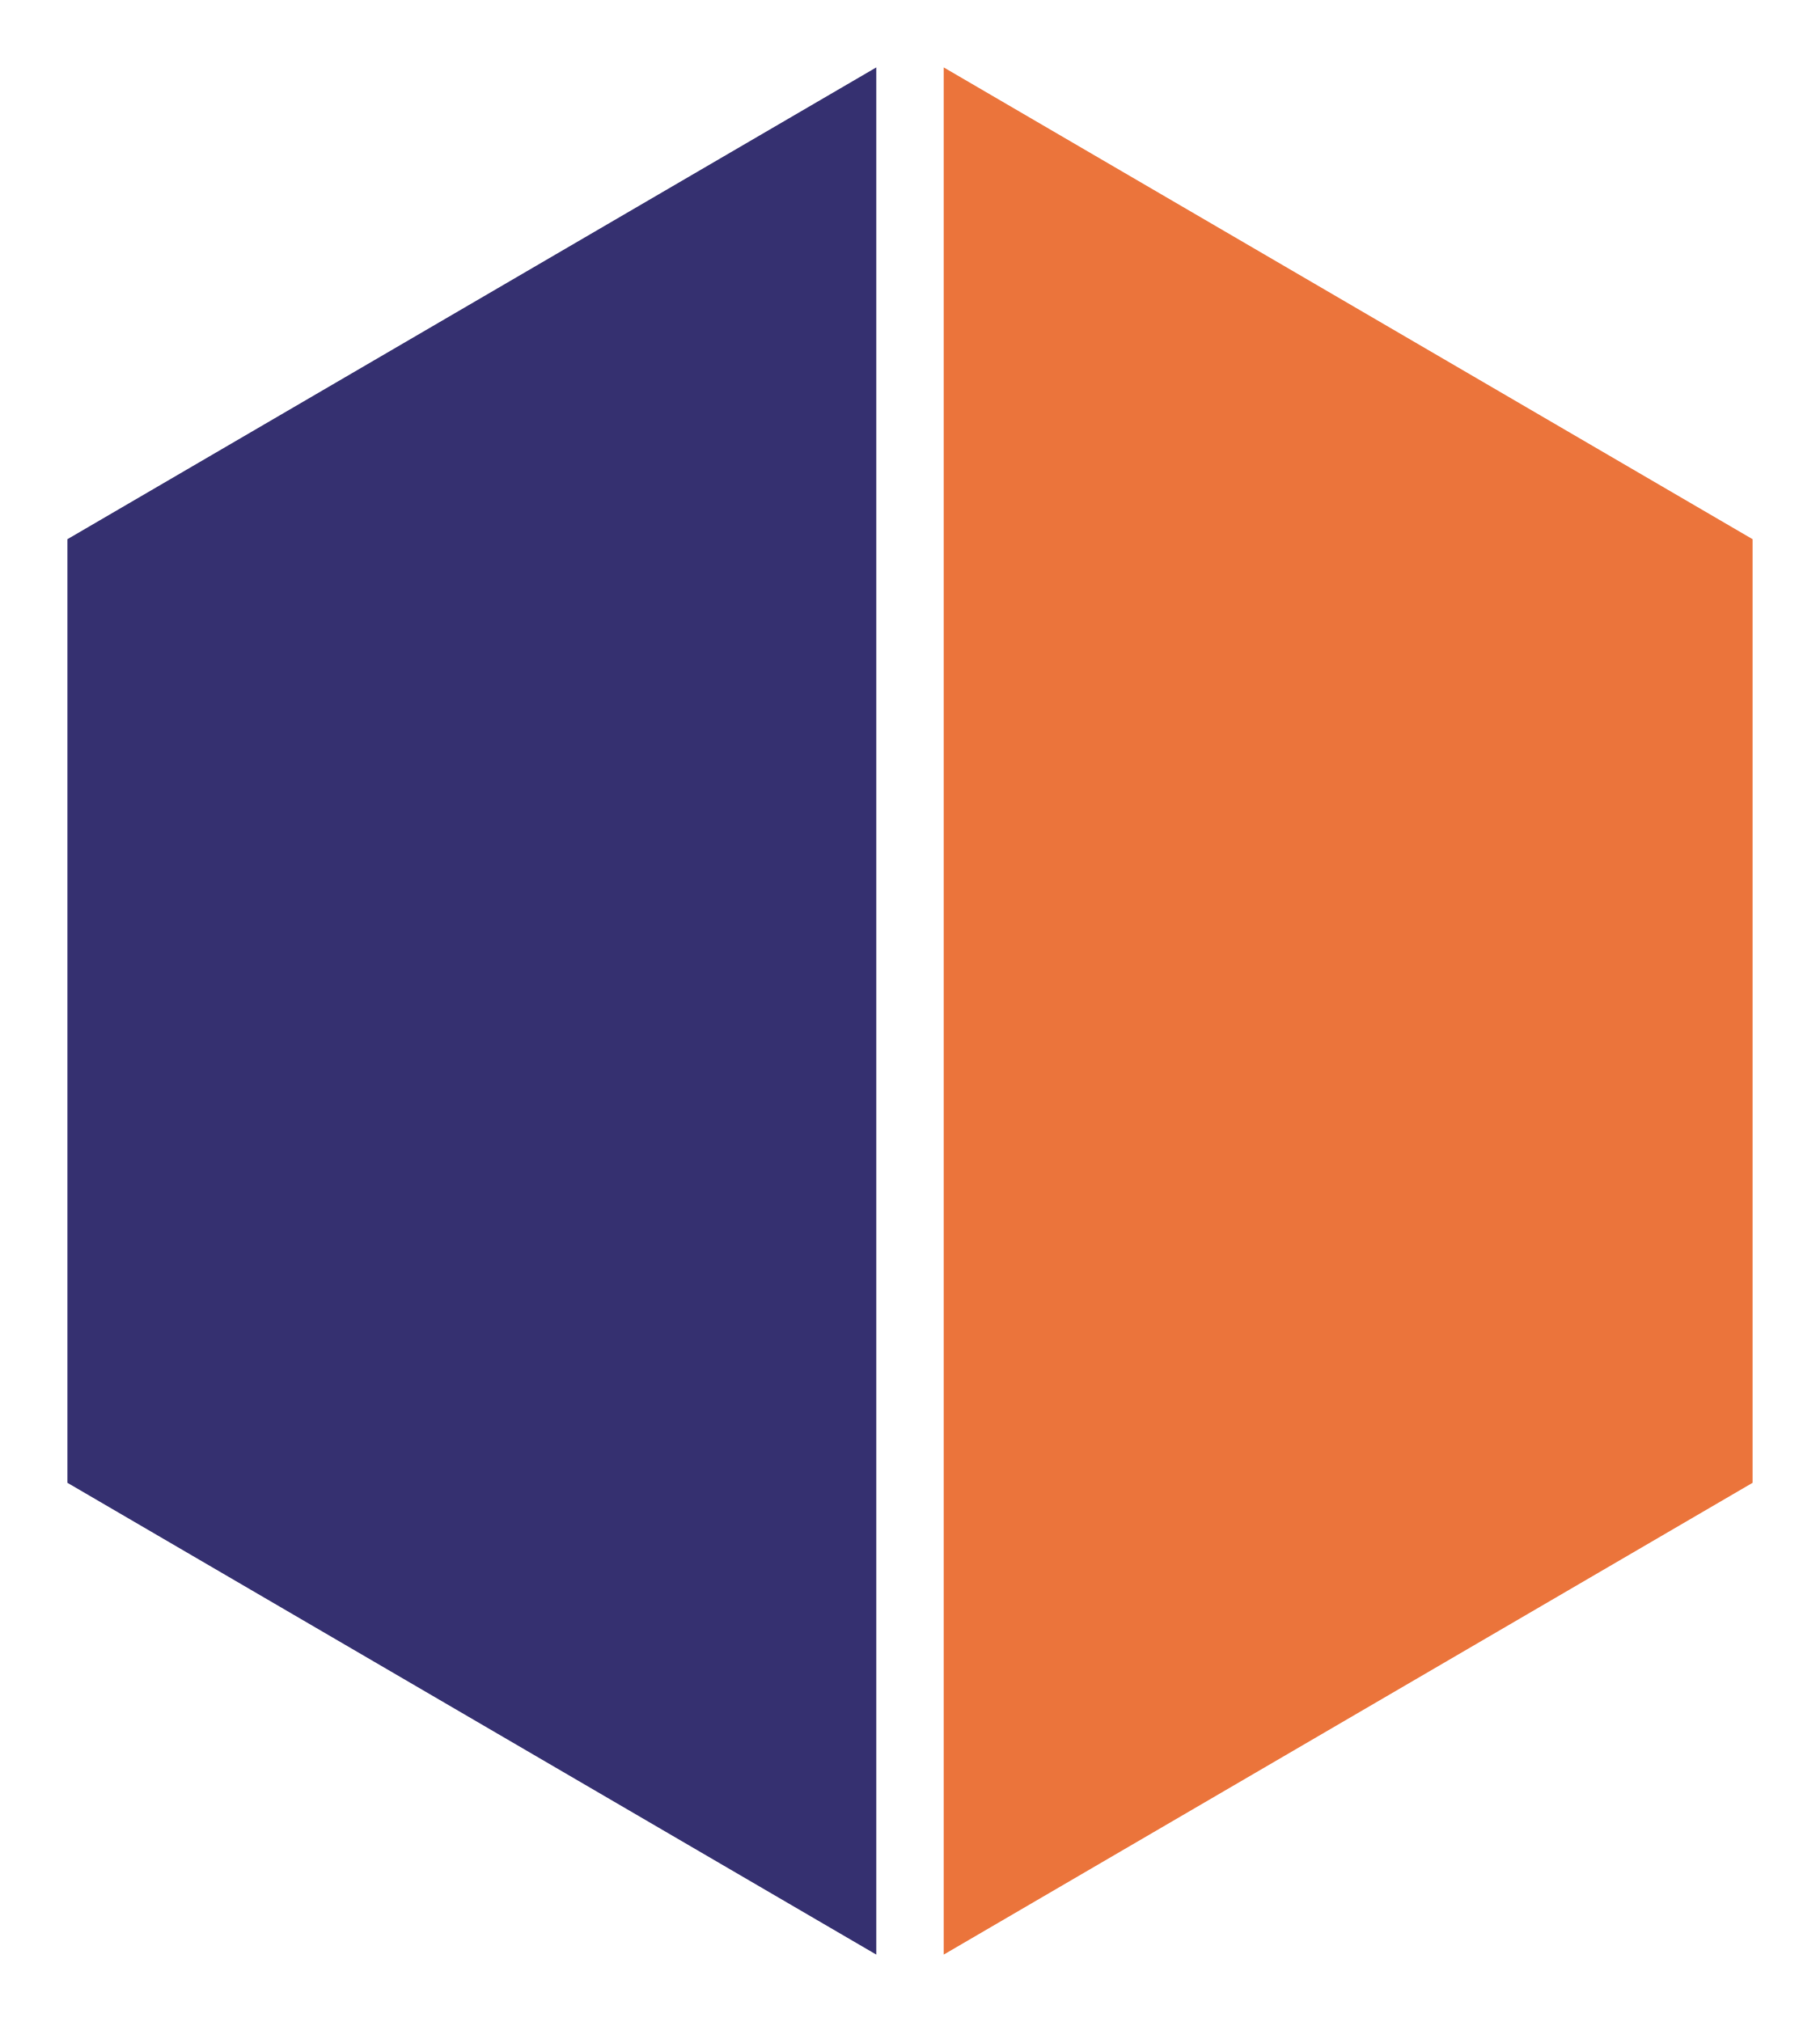
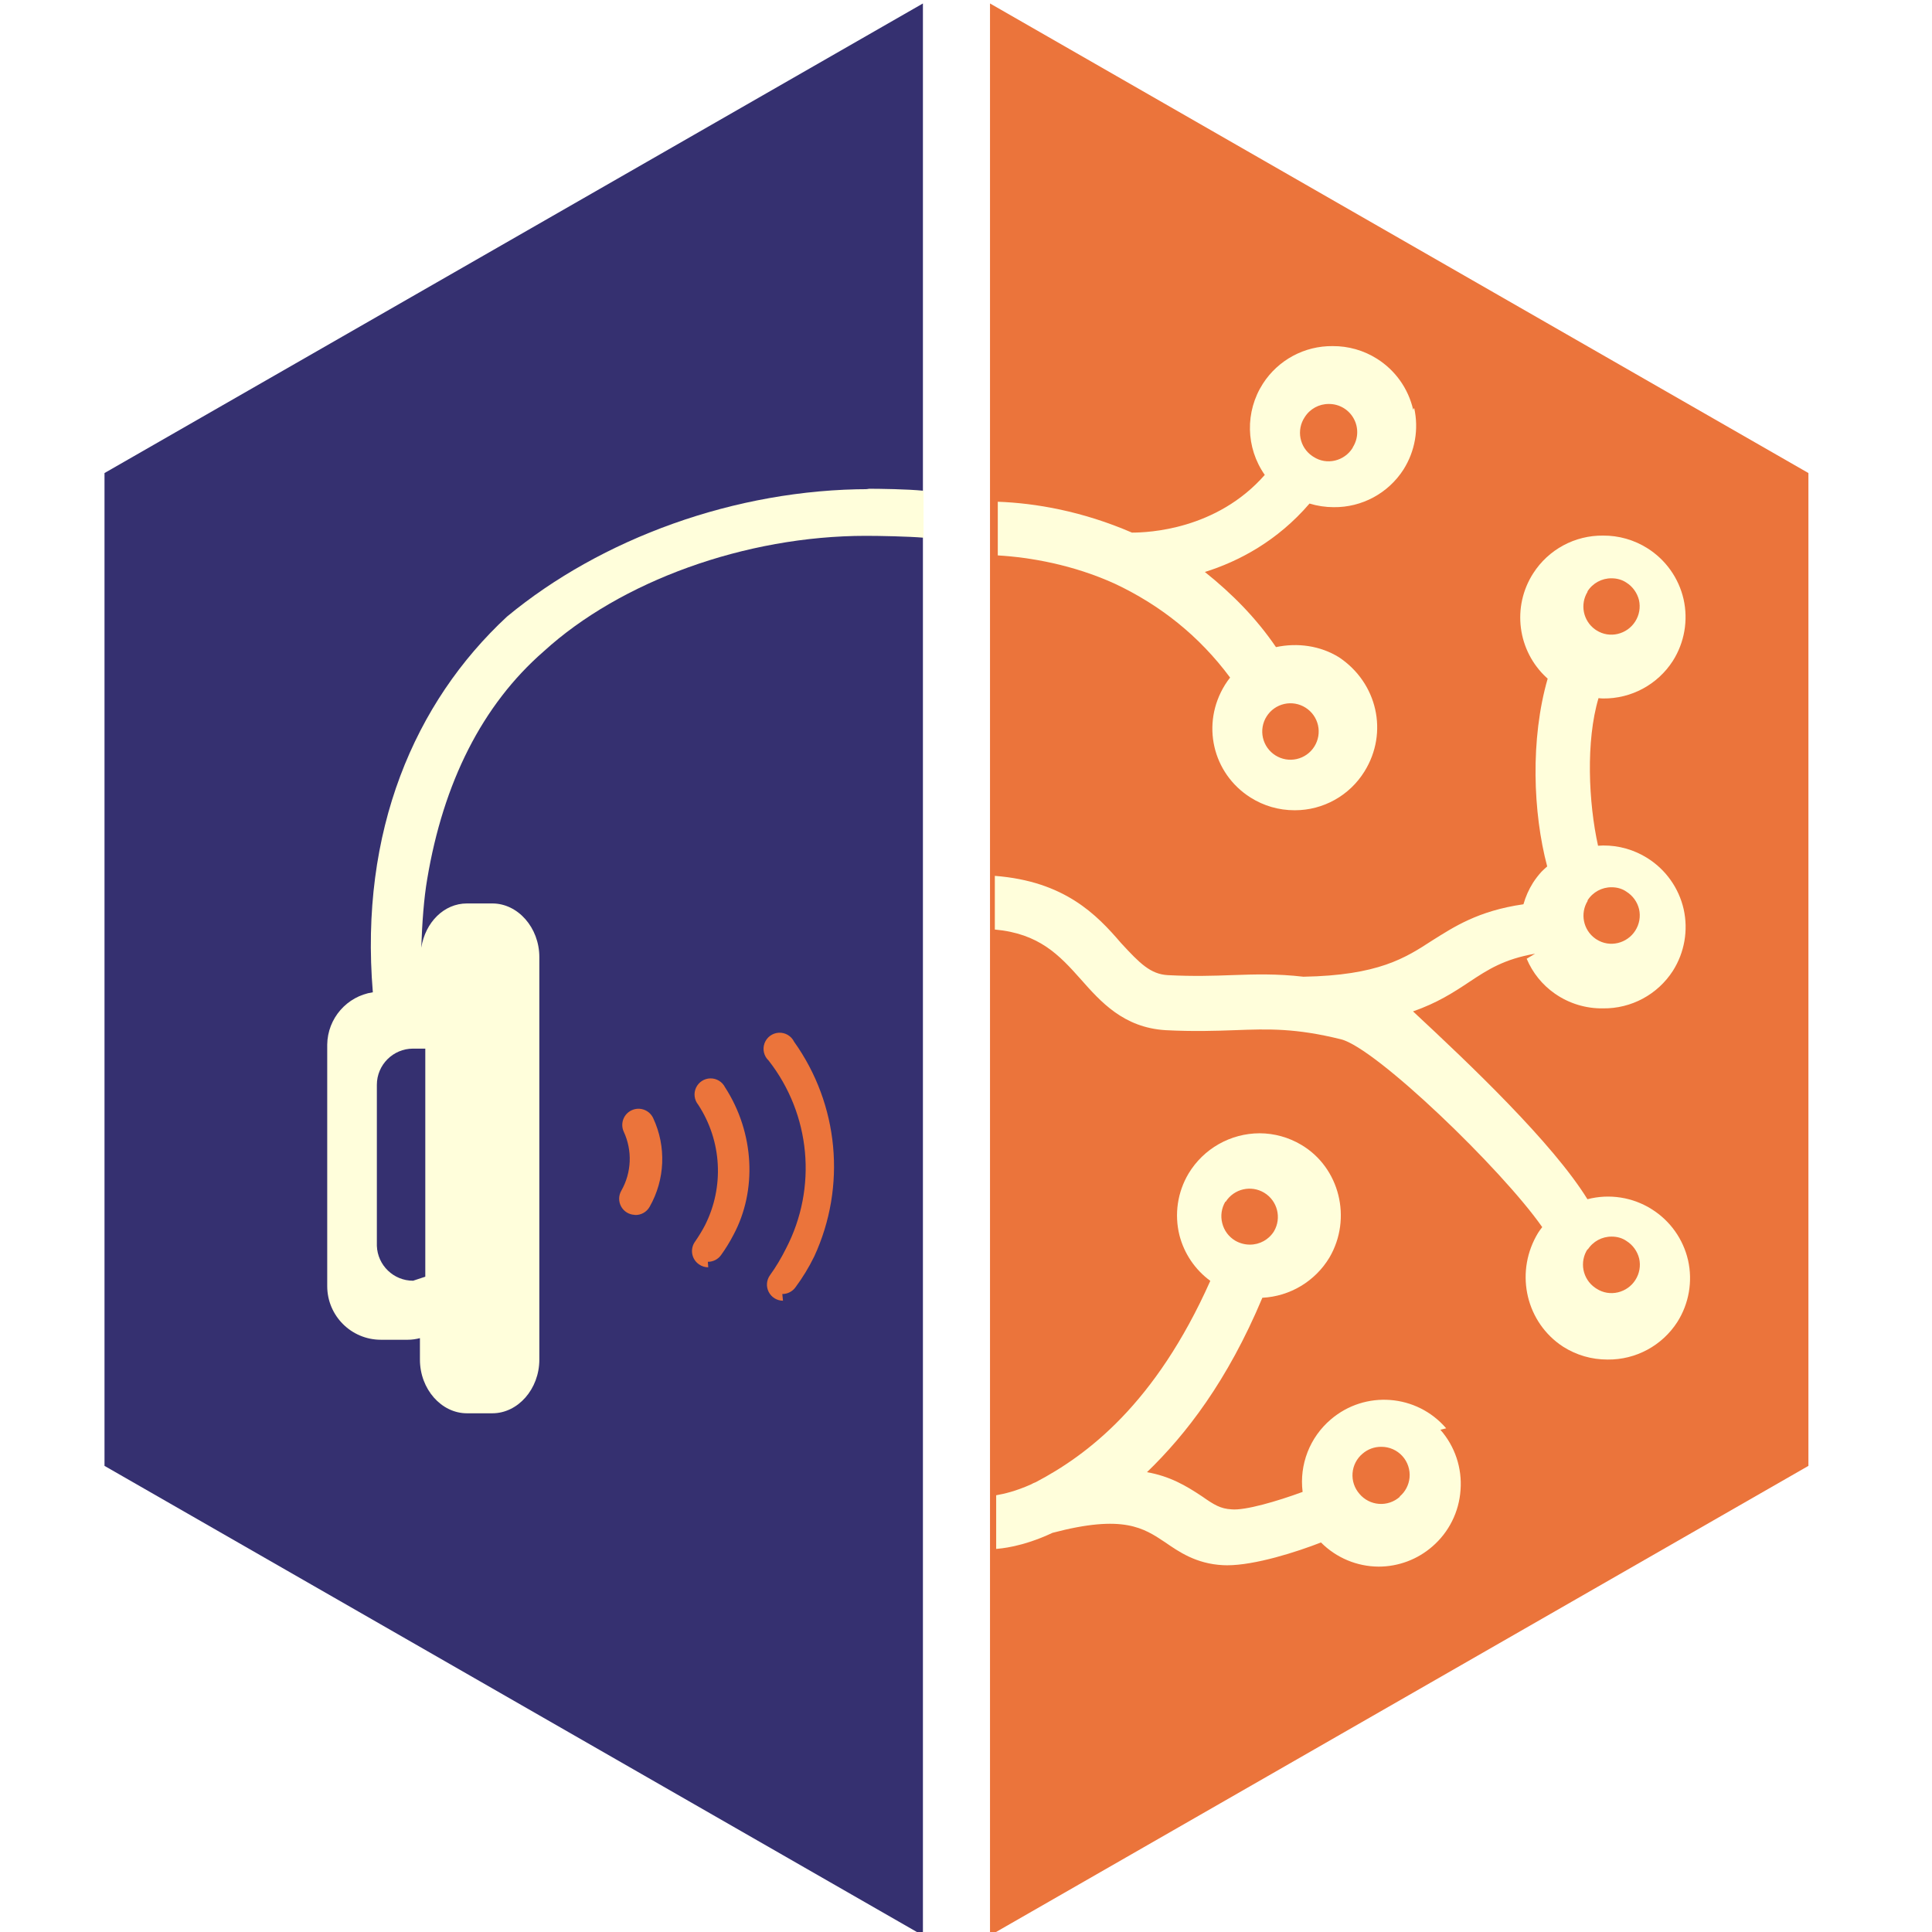
- <svg xmlns="http://www.w3.org/2000/svg" id="Layer_1" data-name="Layer 1" viewBox="0 0 27 30">
-   <defs>
-     <style>.cls-1{fill:#353070;}.cls-2{fill:#eb743b;}</style>
-   </defs>
-   <polygon class="cls-1" points="13 1 1 8 1 22 13 29 13 1" />
-   <polygon class="cls-2" points="14 1 26 8 26 22 14 29 14 1" />
+ <svg xmlns="http://www.w3.org/2000/svg" version="1.1" viewBox="9 0 144 144" id="svg6" width="144" height="144">
+   <defs id="defs6" />
+   <path d="M 82.789,0.258 V 144.258 l 61,-35 V 35.258 Z" fill="#eb743b" id="path1" />
+   <path d="m 77.789,0.258 -61,35 v 74 l 61,35 z" fill="#353070" id="path2" />
+   <path d="m 116.789,106.458 a 6.1,6.1 0 0 0 -8.6,-0.66 6.1,6.1 0 0 0 -2.1,5.4 c -1.9,0.7 -4.3,1.4 -5.3,1.3 -0.82,-0.043 -1.3,-0.34 -2.2,-0.97 -1.2,-0.8 -2.4,-1.5 -4.1,-1.8 2.9,-2.8 6,-6.8 8.6,-13 a 6.2,6.2 0 0 0 5,-3 c 1.7,-2.9 0.77,-6.7 -2.1,-8.4 a 6.1,6.1 0 0 0 -3.1,-0.86 6.2,6.2 0 0 0 -5.3,3 6.1,6.1 0 0 0 -0.68,4.6 6.1,6.1 0 0 0 2.3,3.4 c -4.1,9.2 -9.2,13 -13,15 a 2,2 0 0 0 -0.36,0.17 c -1.2,0.53 -2,0.7 -2.6,0.81 v 4 c 0.28,-0.03 1.9,-0.12 4.2,-1.2 5.3,-1.4 6.8,-0.35 8.4,0.71 1,0.69 2.3,1.6 4.3,1.7 0.099,0.006 0.2,0.009 0.31,0.009 2.1,0 5.2,-1 7,-1.7 a 6.1,6.1 0 0 0 4.3,1.8 6.1,6.1 0 0 0 4,-1.5 6.1,6.1 0 0 0 2.1,-4.2 6.1,6.1 0 0 0 -1.5,-4.5 m -16,-17 a 2.11,2.11 0 0 1 3.6,2.2 2.1,2.1 0 0 1 -1.8,1 c -0.38,0 -0.76,-0.1 -1.1,-0.3 a 2.1,2.1 0 0 1 -0.96,-1.3 2.1,2.1 0 0 1 0.23,-1.6 m 13,22 a 2.1,2.1 0 0 1 -3,-0.22 2.1,2.1 0 0 1 0.23,-3 2.1,2.1 0 0 1 1.4,-0.51 2.1,2.1 0 0 1 2.1,2.3 2.1,2.1 0 0 1 -0.73,1.4 m 1,-81 a 6.1,6.1 0 0 0 -2.7,-3.8 6.1,6.1 0 0 0 -3.3,-0.94 6.1,6.1 0 0 0 -5.2,2.8 6.1,6.1 0 0 0 0.14,6.8 c -3.6,4.1 -8.7,4.3 -9.9,4.3 -3.7,-1.6 -7.2,-2.2 -10,-2.3 v 4 c 2.4,0.14 5.6,0.69 8.7,2.1 0.005,0.002 0.01,0.002 0.015,0.005 3.4,1.6 6.3,3.9 8.6,7 a 6.4,6.4 0 0 0 -0.38,0.54 c -1.8,2.9 -0.94,6.6 1.9,8.4 0.98,0.62 2.1,0.95 3.3,0.95 a 6.1,6.1 0 0 0 5.2,-2.9 c 1.8,-2.9 0.95,-6.6 -1.9,-8.5 -1.4,-0.87 -3.1,-1.1 -4.7,-0.76 -1.5,-2.2 -3.3,-4 -5.3,-5.6 2.5,-0.78 5.4,-2.3 7.8,-5.1 a 6.2,6.2 0 0 0 1.8,0.27 6.1,6.1 0 0 0 5.2,-2.8 6.1,6.1 0 0 0 0.8,-4.6 m -11,23 a 2.1,2.1 0 0 1 2.9,-0.66 2.1,2.1 0 0 1 0.66,2.9 2.1,2.1 0 0 1 -2.9,0.66 2.1,2.1 0 0 1 -0.66,-2.9 m 6.4,-20 c -0.6,0.95 -1.9,1.3 -2.9,0.65 l -0.096,-0.062 a 2.1,2.1 0 0 1 -0.56,-2.9 2.1,2.1 0 0 1 1.8,-0.98 2.1,2.1 0 0 1 1.8,3.2" fill="#fffedb" id="path3" />
+   <path d="m 122.789,71.458 a 6,6 0 0 0 2.1,2.6 6.1,6.1 0 0 0 3.6,1.1 6.1,6.1 0 0 0 5.2,-2.8 6.1,6.1 0 0 0 0.8,-4.6 6.1,6.1 0 0 0 -2.7,-3.8 6.1,6.1 0 0 0 -3.3,-0.94 c -0.12,0 -0.25,0.008 -0.38,0.018 -0.71,-3.2 -0.92,-7.8 0.035,-11 0.11,0.011 0.22,0.024 0.34,0.024 a 6.1,6.1 0 0 0 5.2,-2.8 6.1,6.1 0 0 0 0.8,-4.6 6.1,6.1 0 0 0 -2.7,-3.8 6.1,6.1 0 0 0 -3.3,-0.94 6.1,6.1 0 0 0 -5.2,2.8 6.1,6.1 0 0 0 1,7.8 c 0.021,0.02 0.048,0.037 0.071,0.059 -1.3,4.5 -1.1,10 -0.036,14 -0.14,0.13 -0.29,0.25 -0.43,0.4 a 6.3,6.3 0 0 0 -0.63,0.82 6.2,6.2 0 0 0 -0.71,1.6 c -3.4,0.49 -5.2,1.7 -6.8,2.7 -2,1.3 -4,2.6 -9.6,2.7 -2,-0.23 -3.6,-0.18 -5.3,-0.12 -1.4,0.052 -2.9,0.1 -4.8,0.003 -1.3,-0.071 -2.1,-0.88 -3.5,-2.4 -1.8,-2.1 -4.2,-4.6 -9.4,-5 v 4 c 3.3,0.3 4.8,1.9 6.4,3.7 1.5,1.7 3.2,3.6 6.3,3.8 2.1,0.11 3.8,0.052 5.2,10e-4 2.5,-0.092 4.5,-0.16 7.9,0.68 2.6,0.64 12,9.7 15,14 -0.11,0.14 -0.22,0.28 -0.31,0.43 -1.7,2.8 -1,6.4 1.6,8.3 0.072,0.052 0.15,0.1 0.28,0.19 0.98,0.62 2.1,0.95 3.3,0.95 a 6.1,6.1 0 0 0 5.2,-2.8 6.1,6.1 0 0 0 0.8,-4.6 6.1,6.1 0 0 0 -2.7,-3.8 6.1,6.1 0 0 0 -4.8,-0.75 c -2.6,-4.2 -8.7,-10 -13,-14 1.8,-0.63 3,-1.4 4.2,-2.2 1.4,-0.93 2.6,-1.7 4.9,-2.1 m 3.9,-27 a 2.1,2.1 0 0 1 1.8,-0.98 c 0.4,0 0.79,0.11 1.1,0.32 0.48,0.3 0.81,0.78 0.94,1.3 a 2.1,2.1 0 0 1 -0.28,1.6 c -0.6,0.95 -1.9,1.3 -2.9,0.65 l -0.093,-0.062 a 2.1,2.1 0 0 1 -0.56,-2.8 m 0,23 a 2.1,2.1 0 0 1 1.8,-0.98 c 0.4,0 0.79,0.11 1.1,0.33 0.48,0.3 0.81,0.77 0.94,1.3 a 2.1,2.1 0 0 1 -0.28,1.6 c -0.6,0.95 -1.9,1.3 -2.9,0.65 l -0.093,-0.062 a 2.1,2.1 0 0 1 -0.56,-2.8 m 0,26 a 2.1,2.1 0 0 1 1.8,-0.98 c 0.4,0 0.79,0.11 1.1,0.33 0.48,0.3 0.81,0.78 0.94,1.3 a 2.1,2.1 0 0 1 -0.28,1.6 c -0.6,0.95 -1.9,1.3 -2.9,0.65 l -0.093,-0.062 a 2.1,2.1 0 0 1 -0.56,-2.9" fill="#fffedb" id="path4" />
+   <path d="m 61.789,94.458 c -0.24,0 -0.48,-0.072 -0.69,-0.22 a 1.2,1.2 0 0 1 -0.29,-1.7 c 0.27,-0.39 0.52,-0.8 0.73,-1.2 a 9,9 0 0 0 -0.5,-9 1.2,1.2 0 1 1 2,-1.3 c 2.2,3.4 2.4,7.7 0.63,11 a 12,12 0 0 1 -0.92,1.5 1.2,1.2 0 0 1 -0.99,0.51 m 5.6,2.9 a 1.2,1.2 0 0 1 -0.97,-1.9 c 0.45,-0.62 0.85,-1.3 1.2,-2 a 13,13 0 0 0 -1.3,-14 1.2,1.2 0 1 1 1.9,-1.4 16,16 0 0 1 1.5,16 c -0.4,0.82 -0.88,1.6 -1.4,2.3 a 1.2,1.2 0 0 1 -0.98,0.5 m -11,-5.9 a 1.2,1.2 0 0 1 -1,-1.8 4.8,4.8 0 0 0 0.18,-4.4 1.208,1.208 0 0 1 2.2,-1 7.2,7.2 0 0 1 -0.27,6.6 1.2,1.2 0 0 1 -1.1,0.61" fill="#eb743b" id="path5" />
+   <path d="m 73.789,36.458 c -10,0 -20,3.7 -27,9.5 -6.9,6.4 -11,16 -10,28 a 4,4 0 0 0 -3.4,3.9 v 18 a 4,4 0 0 0 4,4 h 2 c 0.32,0 0.62,-0.047 0.91,-0.12 v 1.6 c 0,2.2 1.6,4 3.5,4 h 1.9 c 1.9,0 3.5,-1.8 3.5,-4 V 71.338 c 0,-2.2 -1.6,-4 -3.5,-4 h -1.9 c -1.7,0 -3.1,1.4 -3.4,3.3 0.065,-1.9 0.2,-3.7 0.44,-5.1 1.2,-7.2 4.1,-13 8.7,-17 5.7,-5.2 15,-8.6 24,-8.6 1,0 3.2,0.043 4.3,0.14 v -3.5 c -1.2,-0.12 -3.2,-0.15 -4.3,-0.15 z m -34,59 a 2.7,2.7 0 0 1 -2.7,-2.6 v -12 a 2.7,2.7 0 0 1 2.7,-2.7 h 0.91 v 17 z" fill="#fffedb" id="path6" />
</svg>
